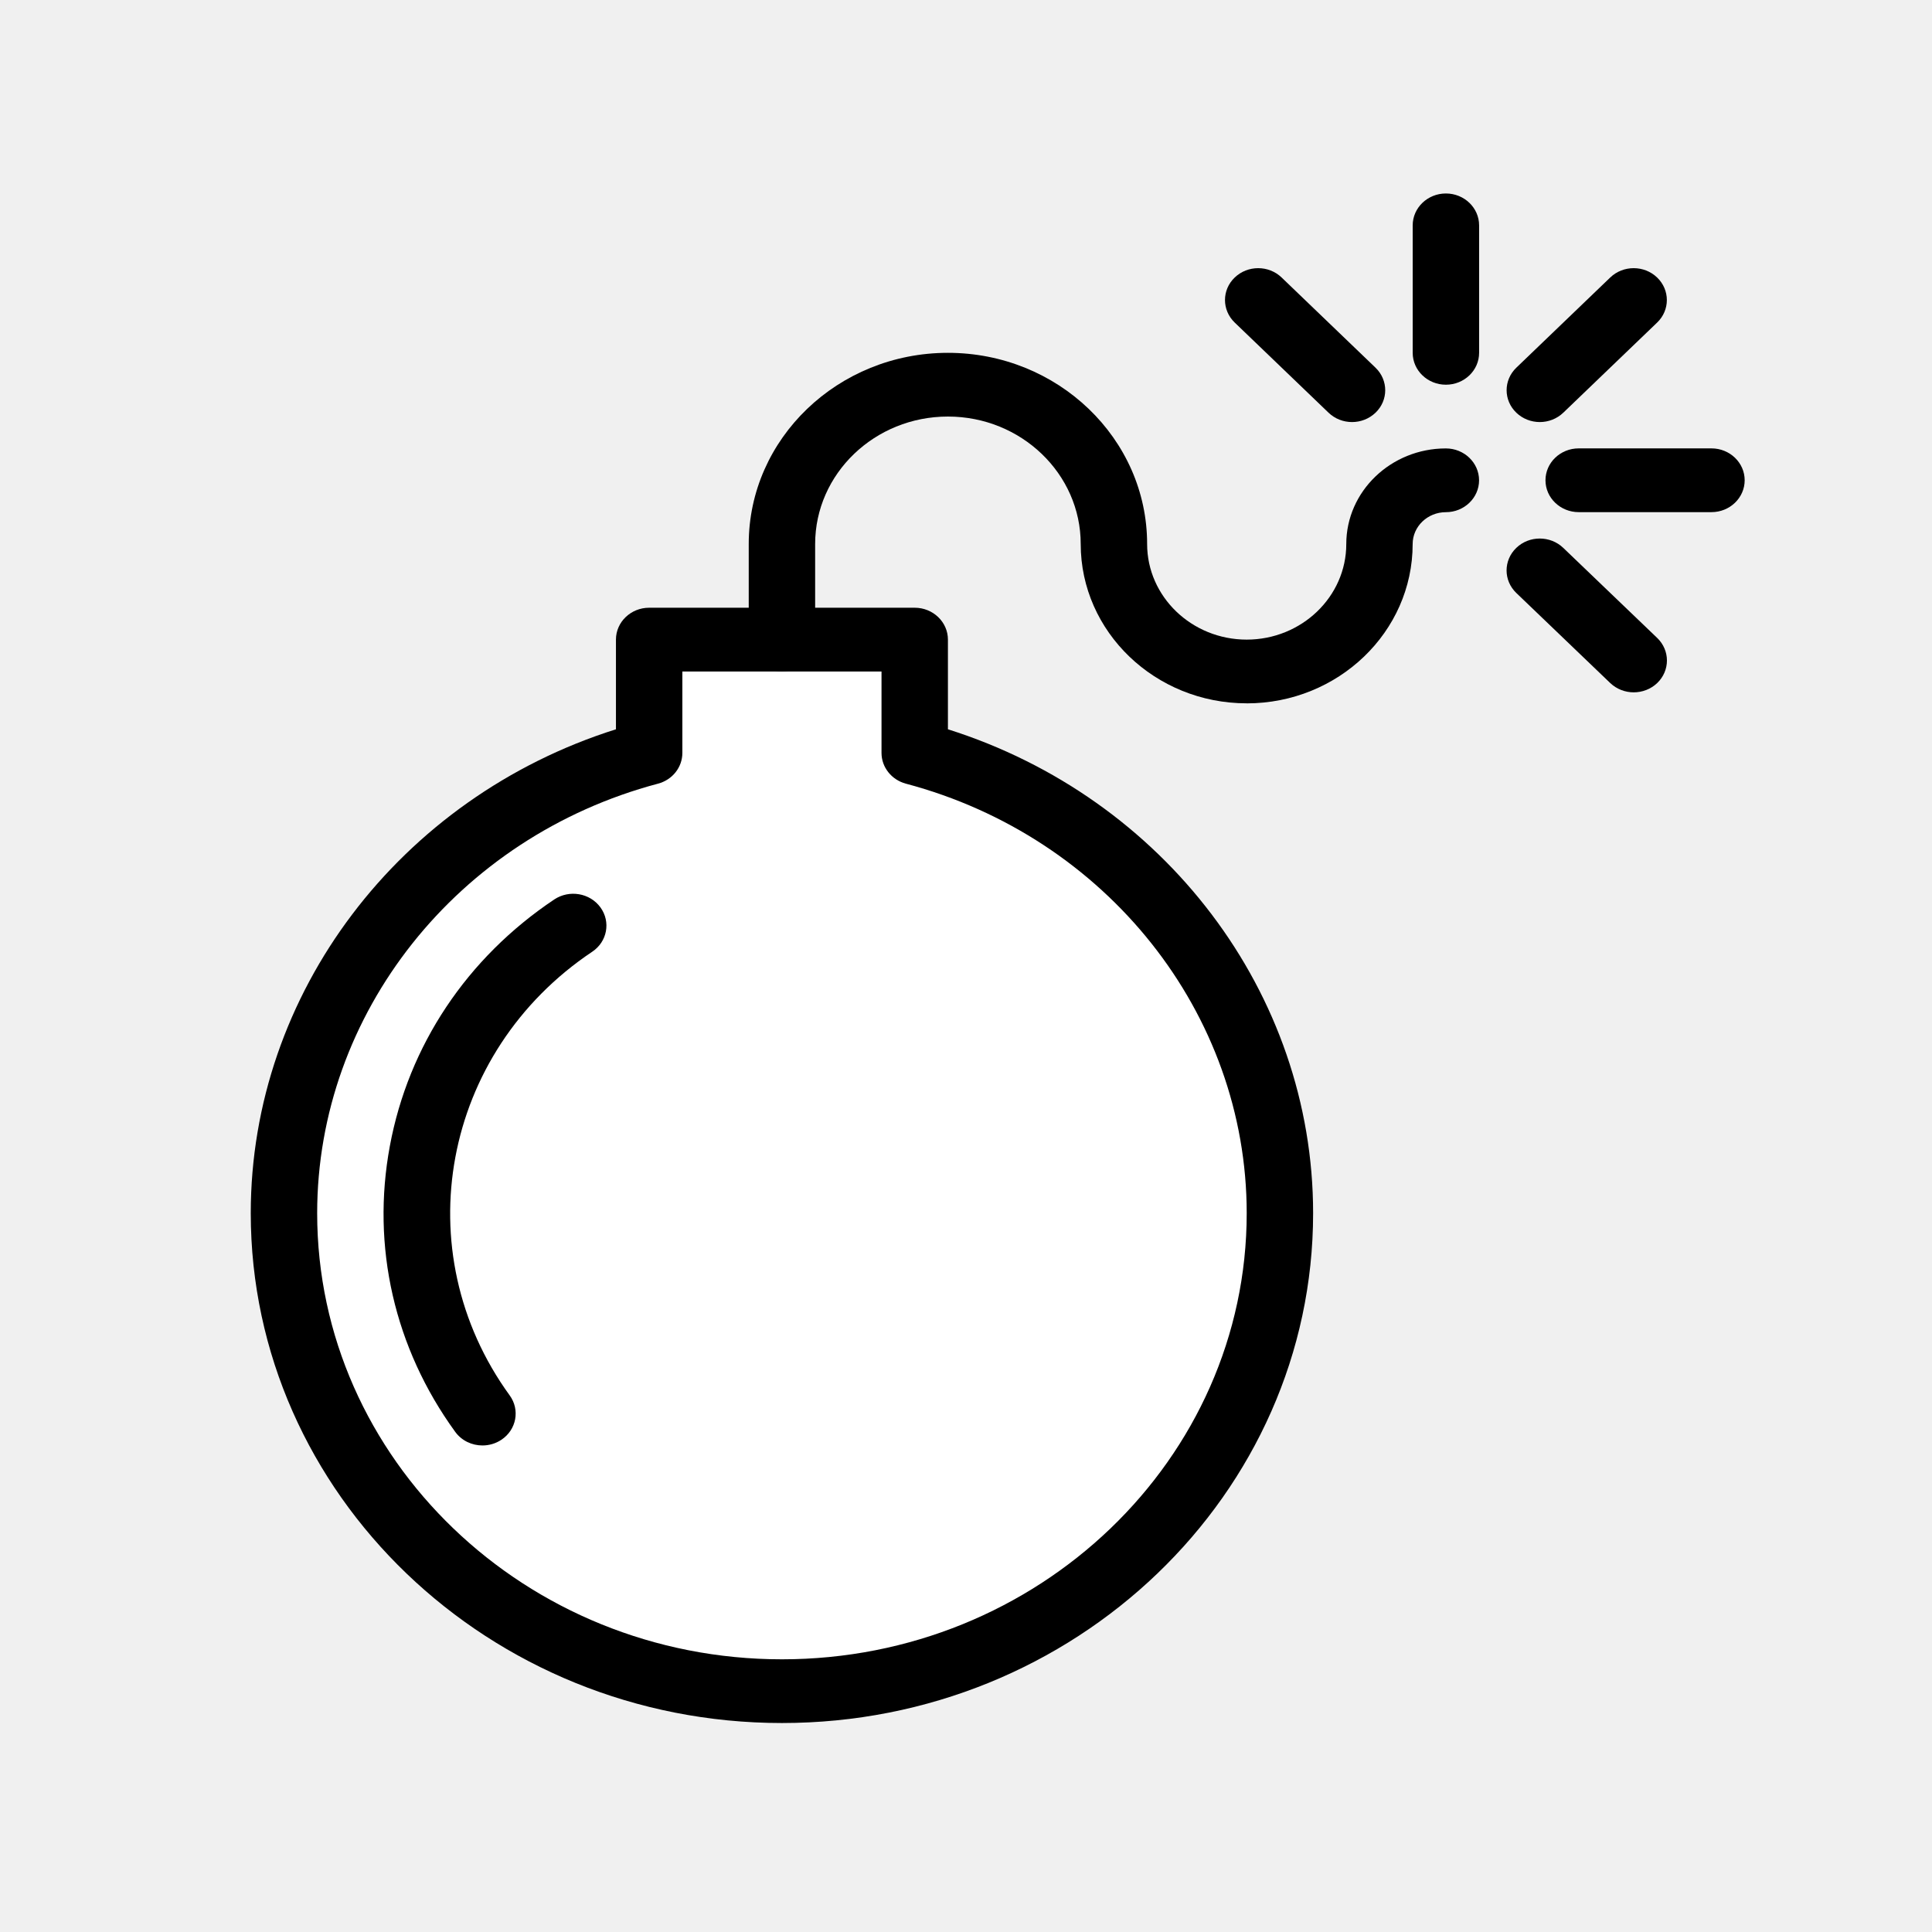
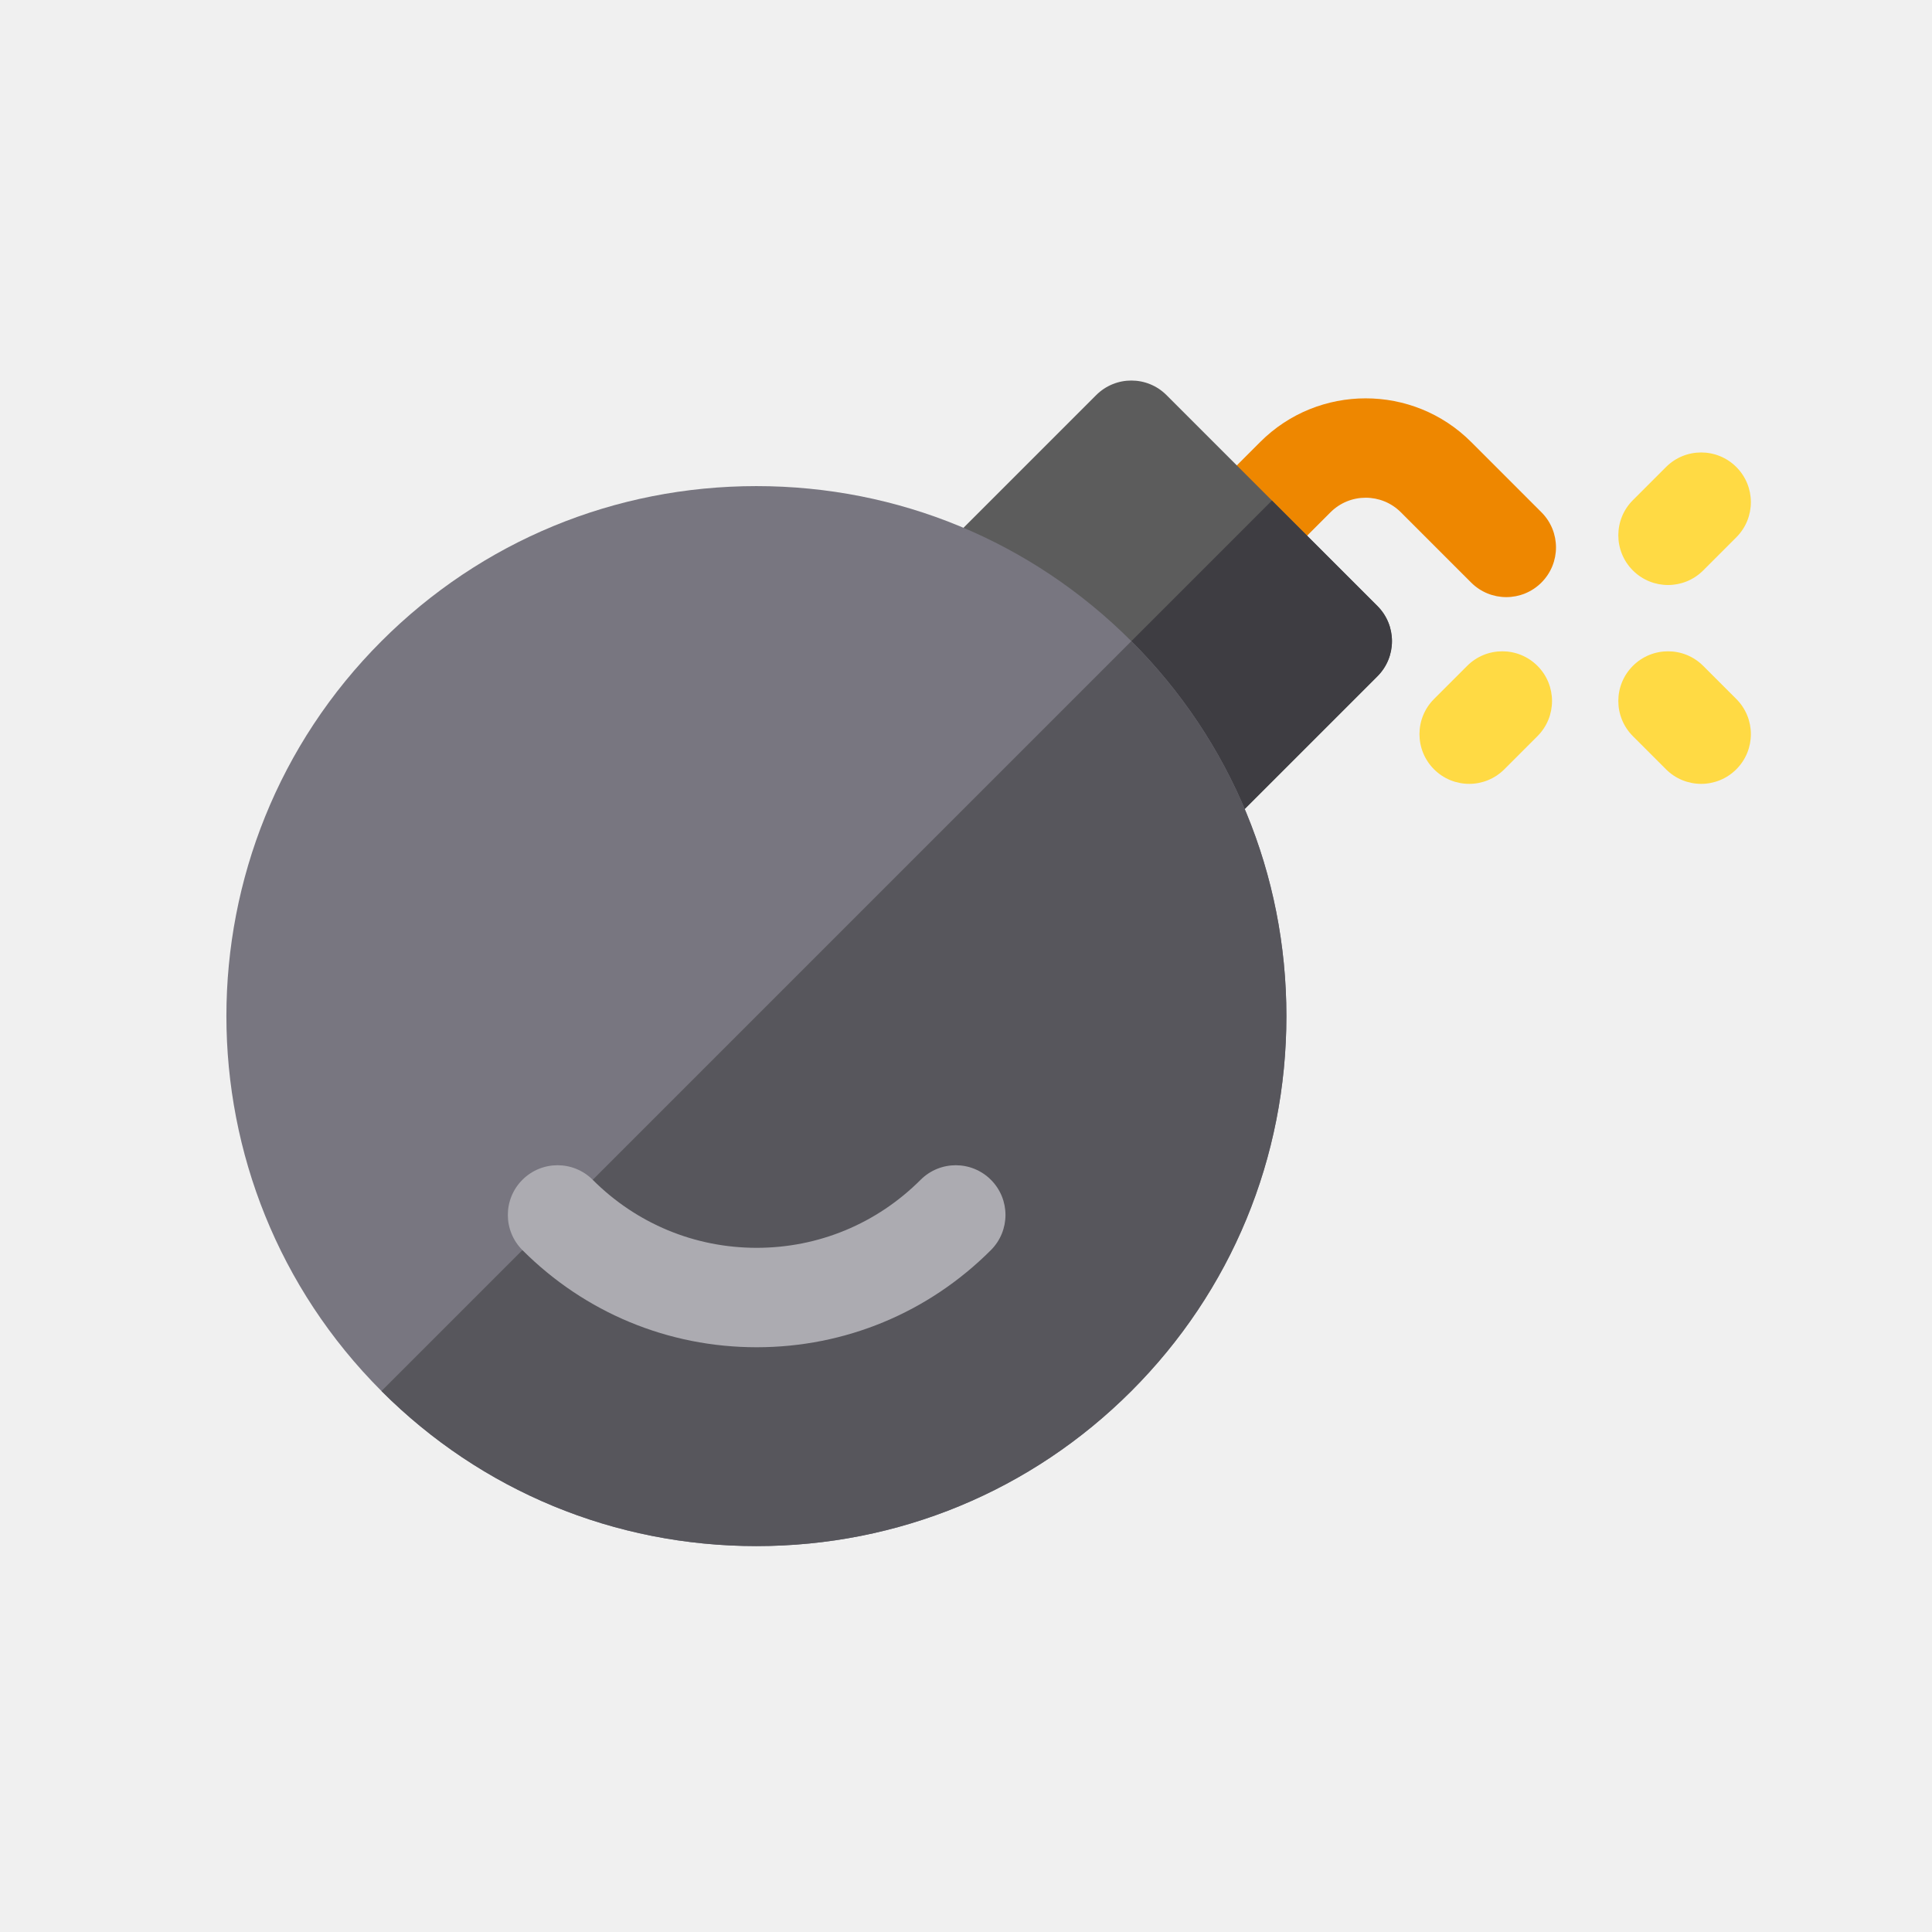
- <svg xmlns="http://www.w3.org/2000/svg" width="48" height="48">
+ <svg xmlns="http://www.w3.org/2000/svg" width="512.001" height="512.001">
  <g>
-     <rect fill="none" id="canvas_background" height="402" width="582" y="-1" x="-1" />
-   </g>
-   <g>
-     <g stroke="null" id="Expanded">
-       <ellipse stroke="#000" ry="11.635" rx="12.115" id="svg_38" cy="30.154" cx="19.481" fill-opacity="null" stroke-opacity="null" stroke-width="0" fill="#fff" />
-       <rect stroke="#000" id="svg_56" height="3.654" width="6.731" y="16.019" x="16.019" fill-opacity="null" stroke-opacity="null" stroke-width="0" fill="#fff" />
-       <g stroke="null" id="svg_55">
-         <g stroke="null" id="svg_40">
-           <path stroke="null" id="svg_39" d="m19.427,42.808c-7.276,0 -13.197,-5.683 -13.197,-12.667c0,-5.467 3.7,-10.326 9.073,-12.022l0,-2.228c0,-0.437 0.37,-0.792 0.825,-0.792l6.598,0c0.455,0 0.825,0.355 0.825,0.792l0,2.228c5.373,1.697 9.073,6.555 9.073,12.022c0,6.984 -5.919,12.667 -13.197,12.667zm-2.474,-26.125l0,2.024c0,0.356 -0.247,0.668 -0.605,0.763c-4.986,1.323 -8.468,5.711 -8.468,10.672c0,6.112 5.18,11.083 11.547,11.083s11.547,-4.972 11.547,-11.083c0,-4.961 -3.482,-9.349 -8.468,-10.672c-0.356,-0.096 -0.605,-0.408 -0.605,-0.763l0,-2.024l-4.949,0z" />
-         </g>
-         <g stroke="null" id="svg_42">
-           <path stroke="null" id="svg_41" d="m30.974,17.474c-2.274,0 -4.124,-1.776 -4.124,-3.958c0,-1.746 -1.48,-3.167 -3.299,-3.167s-3.299,1.42 -3.299,3.167l0,2.375c0,0.437 -0.37,0.792 -0.825,0.792s-0.825,-0.355 -0.825,-0.792l0,-2.375c0,-2.62 2.22,-4.75 4.949,-4.75s4.949,2.13 4.949,4.75c0,1.309 1.11,2.375 2.474,2.375s2.474,-1.066 2.474,-2.375s1.11,-2.375 2.474,-2.375c0.455,0 0.825,0.355 0.825,0.792s-0.37,0.792 -0.825,0.792c-0.454,0 -0.825,0.355 -0.825,0.792c0,2.183 -1.85,3.958 -4.124,3.958z" />
-         </g>
-         <g stroke="null" id="svg_44">
-           <path stroke="null" id="svg_43" d="m35.923,9.558c-0.455,0 -0.825,-0.355 -0.825,-0.792l0,-3.167c0,-0.437 0.37,-0.792 0.825,-0.792s0.825,0.355 0.825,0.792l0,3.167c0,0.437 -0.369,0.792 -0.825,0.792z" />
-         </g>
-         <g stroke="null" id="svg_46">
-           <path stroke="null" id="svg_45" d="m38.256,10.486c-0.211,0 -0.422,-0.078 -0.583,-0.232c-0.322,-0.309 -0.322,-0.81 0,-1.119l2.332,-2.24c0.322,-0.31 0.844,-0.31 1.166,0c0.322,0.309 0.322,0.81 0,1.119l-2.332,2.24c-0.161,0.154 -0.373,0.232 -0.583,0.232z" />
-         </g>
-         <g stroke="null" id="svg_48">
-           <path stroke="null" id="svg_47" d="m33.591,10.486c-0.211,0 -0.422,-0.078 -0.583,-0.232l-2.332,-2.24c-0.322,-0.31 -0.322,-0.811 0,-1.119c0.322,-0.31 0.844,-0.31 1.166,0l2.332,2.24c0.322,0.31 0.322,0.811 0,1.119c-0.161,0.154 -0.372,0.232 -0.583,0.232z" />
-         </g>
-         <g stroke="null" id="svg_50">
-           <path stroke="null" id="svg_49" d="m42.521,12.724l-3.299,0c-0.455,0 -0.825,-0.355 -0.825,-0.792s0.37,-0.792 0.825,-0.792l3.299,0c0.455,0 0.825,0.355 0.825,0.792s-0.37,0.792 -0.825,0.792z" />
-         </g>
-         <g stroke="null" id="svg_52">
-           <path stroke="null" id="svg_51" d="m40.589,17.201c-0.211,0 -0.422,-0.078 -0.583,-0.231l-2.334,-2.238c-0.322,-0.31 -0.322,-0.81 0,-1.12c0.322,-0.31 0.845,-0.309 1.167,0l2.334,2.238c0.322,0.31 0.322,0.81 0,1.12c-0.162,0.154 -0.373,0.231 -0.584,0.231z" />
-         </g>
-         <g stroke="null" id="svg_54">
-           <path stroke="null" id="svg_53" d="m11.986,35.912c-0.261,0 -0.517,-0.118 -0.677,-0.339c-1.512,-2.082 -2.088,-4.604 -1.623,-7.102c0.464,-2.499 1.915,-4.673 4.084,-6.124c0.374,-0.249 0.887,-0.162 1.148,0.197c0.261,0.359 0.169,0.853 -0.205,1.102c-3.731,2.496 -4.651,7.44 -2.05,11.022c0.261,0.359 0.169,0.853 -0.205,1.102c-0.144,0.096 -0.308,0.142 -0.471,0.142z" />
-         </g>
+     <g stroke="null" id="svg_26">
+       <path stroke="null" id="svg_1" fill="#EE8700" d="m399.181,158.243c-3.371,0 -6.742,-1.287 -9.314,-3.86l-18.629,-18.628c-5.142,-5.142 -13.5,-5.134 -18.633,0l-12.42,12.42c-5.145,5.145 -13.483,5.145 -18.629,0c-5.145,-5.142 -5.145,-13.487 0,-18.629l12.42,-12.42c15.399,-15.408 40.483,-15.417 55.891,0l18.629,18.629c5.145,5.142 5.145,13.487 0,18.629c-2.573,2.574 -5.944,3.859 -9.315,3.859z" />
+       <g stroke="null" id="svg_2">
+         <path stroke="null" id="svg_3" fill="#FFDA44" d="m450.827,207.732c-3.371,0 -6.742,-1.287 -9.314,-3.86l-8.782,-8.782c-5.145,-5.145 -5.145,-13.487 0,-18.629c5.145,-5.145 13.491,-5.145 18.629,0l8.782,8.782c5.145,5.145 5.145,13.487 0,18.629c-2.574,2.573 -5.945,3.86 -9.315,3.86z" />
+         <path stroke="null" id="svg_4" fill="#FFDA44" d="m389.348,207.732c3.371,0 6.742,-1.287 9.314,-3.86l8.782,-8.782c5.145,-5.145 5.145,-13.487 0,-18.629c-5.145,-5.145 -13.491,-5.145 -18.629,0l-8.782,8.782c-5.145,5.145 -5.145,13.487 0,18.629c2.573,2.573 5.944,3.86 9.315,3.86z" />
+         <path stroke="null" id="svg_5" fill="#FFDA44" d="m450.827,119.906c-3.371,0 -6.742,1.287 -9.314,3.86l-8.782,8.782c-5.145,5.145 -5.145,13.487 0,18.629c5.145,5.145 13.491,5.145 18.629,0l8.782,-8.782c5.145,-5.145 5.145,-13.487 0,-18.629c-2.574,-2.574 -5.945,-3.86 -9.315,-3.86z" />
      </g>
+       <path stroke="null" id="svg_6" fill="#5C5C5C" d="m313.958,224.842c-0.686,0 -1.381,-0.055 -2.071,-0.163c-4.169,-0.665 -7.767,-3.285 -9.675,-7.049c-5.515,-10.867 -12.591,-20.653 -21.022,-29.088c-8.435,-8.431 -18.221,-15.507 -29.088,-21.022c-3.765,-1.909 -6.386,-5.507 -7.049,-9.675c-0.664,-4.169 0.713,-8.4 3.697,-11.385l41.756,-41.756c5.145,-5.145 13.483,-5.145 18.629,0l55.895,55.895c5.145,5.142 5.145,13.487 0,18.629l-41.756,41.756c-2.487,2.492 -5.85,3.859 -9.315,3.859z" />
+       <path stroke="null" id="svg_7" fill="#3E3D42" d="m302.212,217.63c1.909,3.765 5.507,6.386 9.675,7.049c0.69,0.107 1.385,0.163 2.071,0.163c3.465,0 6.827,-1.368 9.314,-3.86l41.756,-41.756c5.145,-5.142 5.145,-13.487 0,-18.629l-27.947,-27.947l-55.891,55.891c8.43,8.436 15.507,18.222 21.021,29.089z" />
+       <path stroke="null" id="svg_8" fill="#787680" d="m200.453,409.732c-37.579,0 -72.864,-14.593 -99.362,-41.091c-54.789,-54.789 -54.789,-143.94 0,-198.728c26.498,-26.498 61.784,-41.091 99.362,-41.091s72.868,14.593 99.367,41.091s41.091,61.788 41.091,99.367s-14.593,72.864 -41.091,99.362s-61.788,41.09 -99.367,41.09z" />
+       <path stroke="null" id="svg_9" fill="#57565C" d="m200.453,409.732c37.579,0 72.868,-14.593 99.367,-41.091s41.091,-61.783 41.091,-99.362s-14.593,-72.868 -41.091,-99.367l-198.729,198.729c26.498,26.498 61.784,41.091 99.362,41.091z" />
+       <path stroke="null" id="svg_10" fill="#ACABB1" d="m200.522,357.036c-23.432,0 -45.478,-9.143 -62.079,-25.747c-5.145,-5.142 -5.145,-13.487 0,-18.629c5.145,-5.145 13.483,-5.145 18.629,0c11.625,11.625 27.06,18.028 43.451,18.028s31.824,-6.402 43.451,-18.028c5.145,-5.145 13.483,-5.145 18.629,0c5.145,5.142 5.145,13.487 0,18.629c-16.602,16.604 -38.648,25.747 -62.08,25.747z" />
+       <g stroke="null" id="svg_11" />
+       <g stroke="null" id="svg_12" />
+       <g stroke="null" id="svg_13" />
+       <g stroke="null" id="svg_14" />
+       <g stroke="null" id="svg_15" />
+       <g stroke="null" id="svg_16" />
+       <g stroke="null" id="svg_17" />
+       <g stroke="null" id="svg_18" />
+       <g stroke="null" id="svg_19" />
+       <g stroke="null" id="svg_20" />
+       <g stroke="null" id="svg_21" />
+       <g stroke="null" id="svg_22" />
+       <g stroke="null" id="svg_23" />
+       <g stroke="null" id="svg_24" />
+       <g stroke="null" id="svg_25" />
    </g>
  </g>
</svg>
